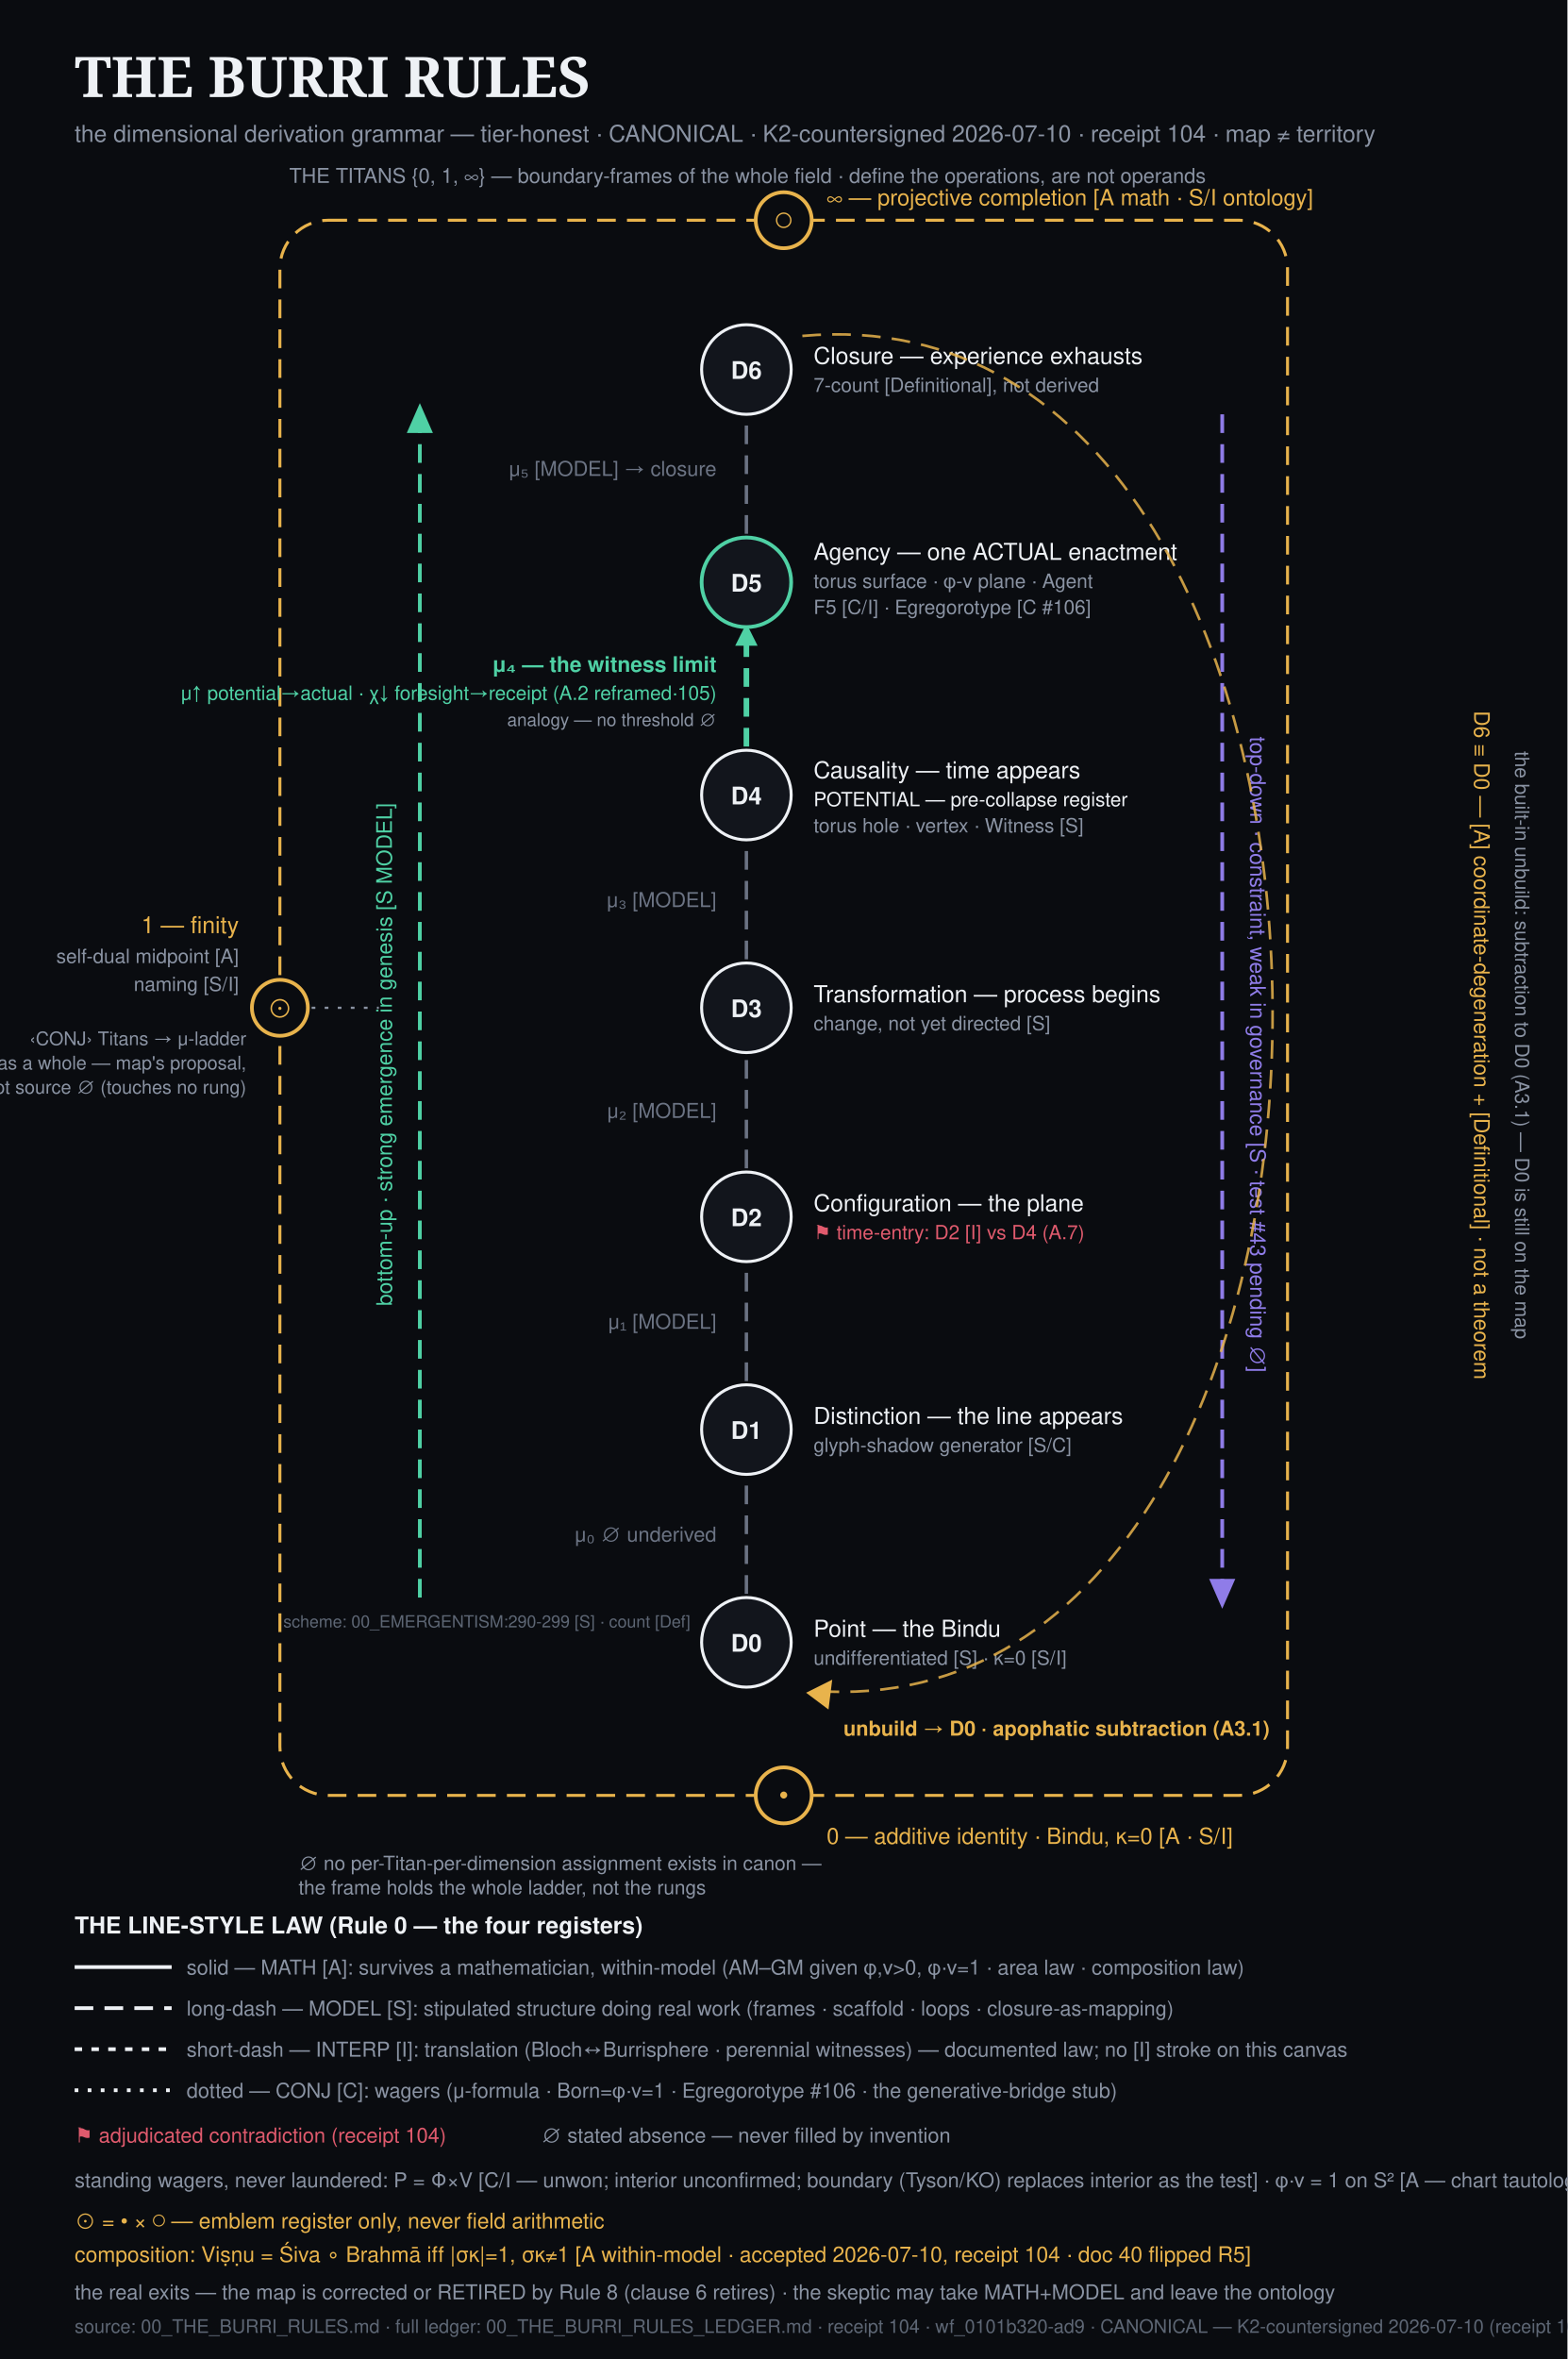
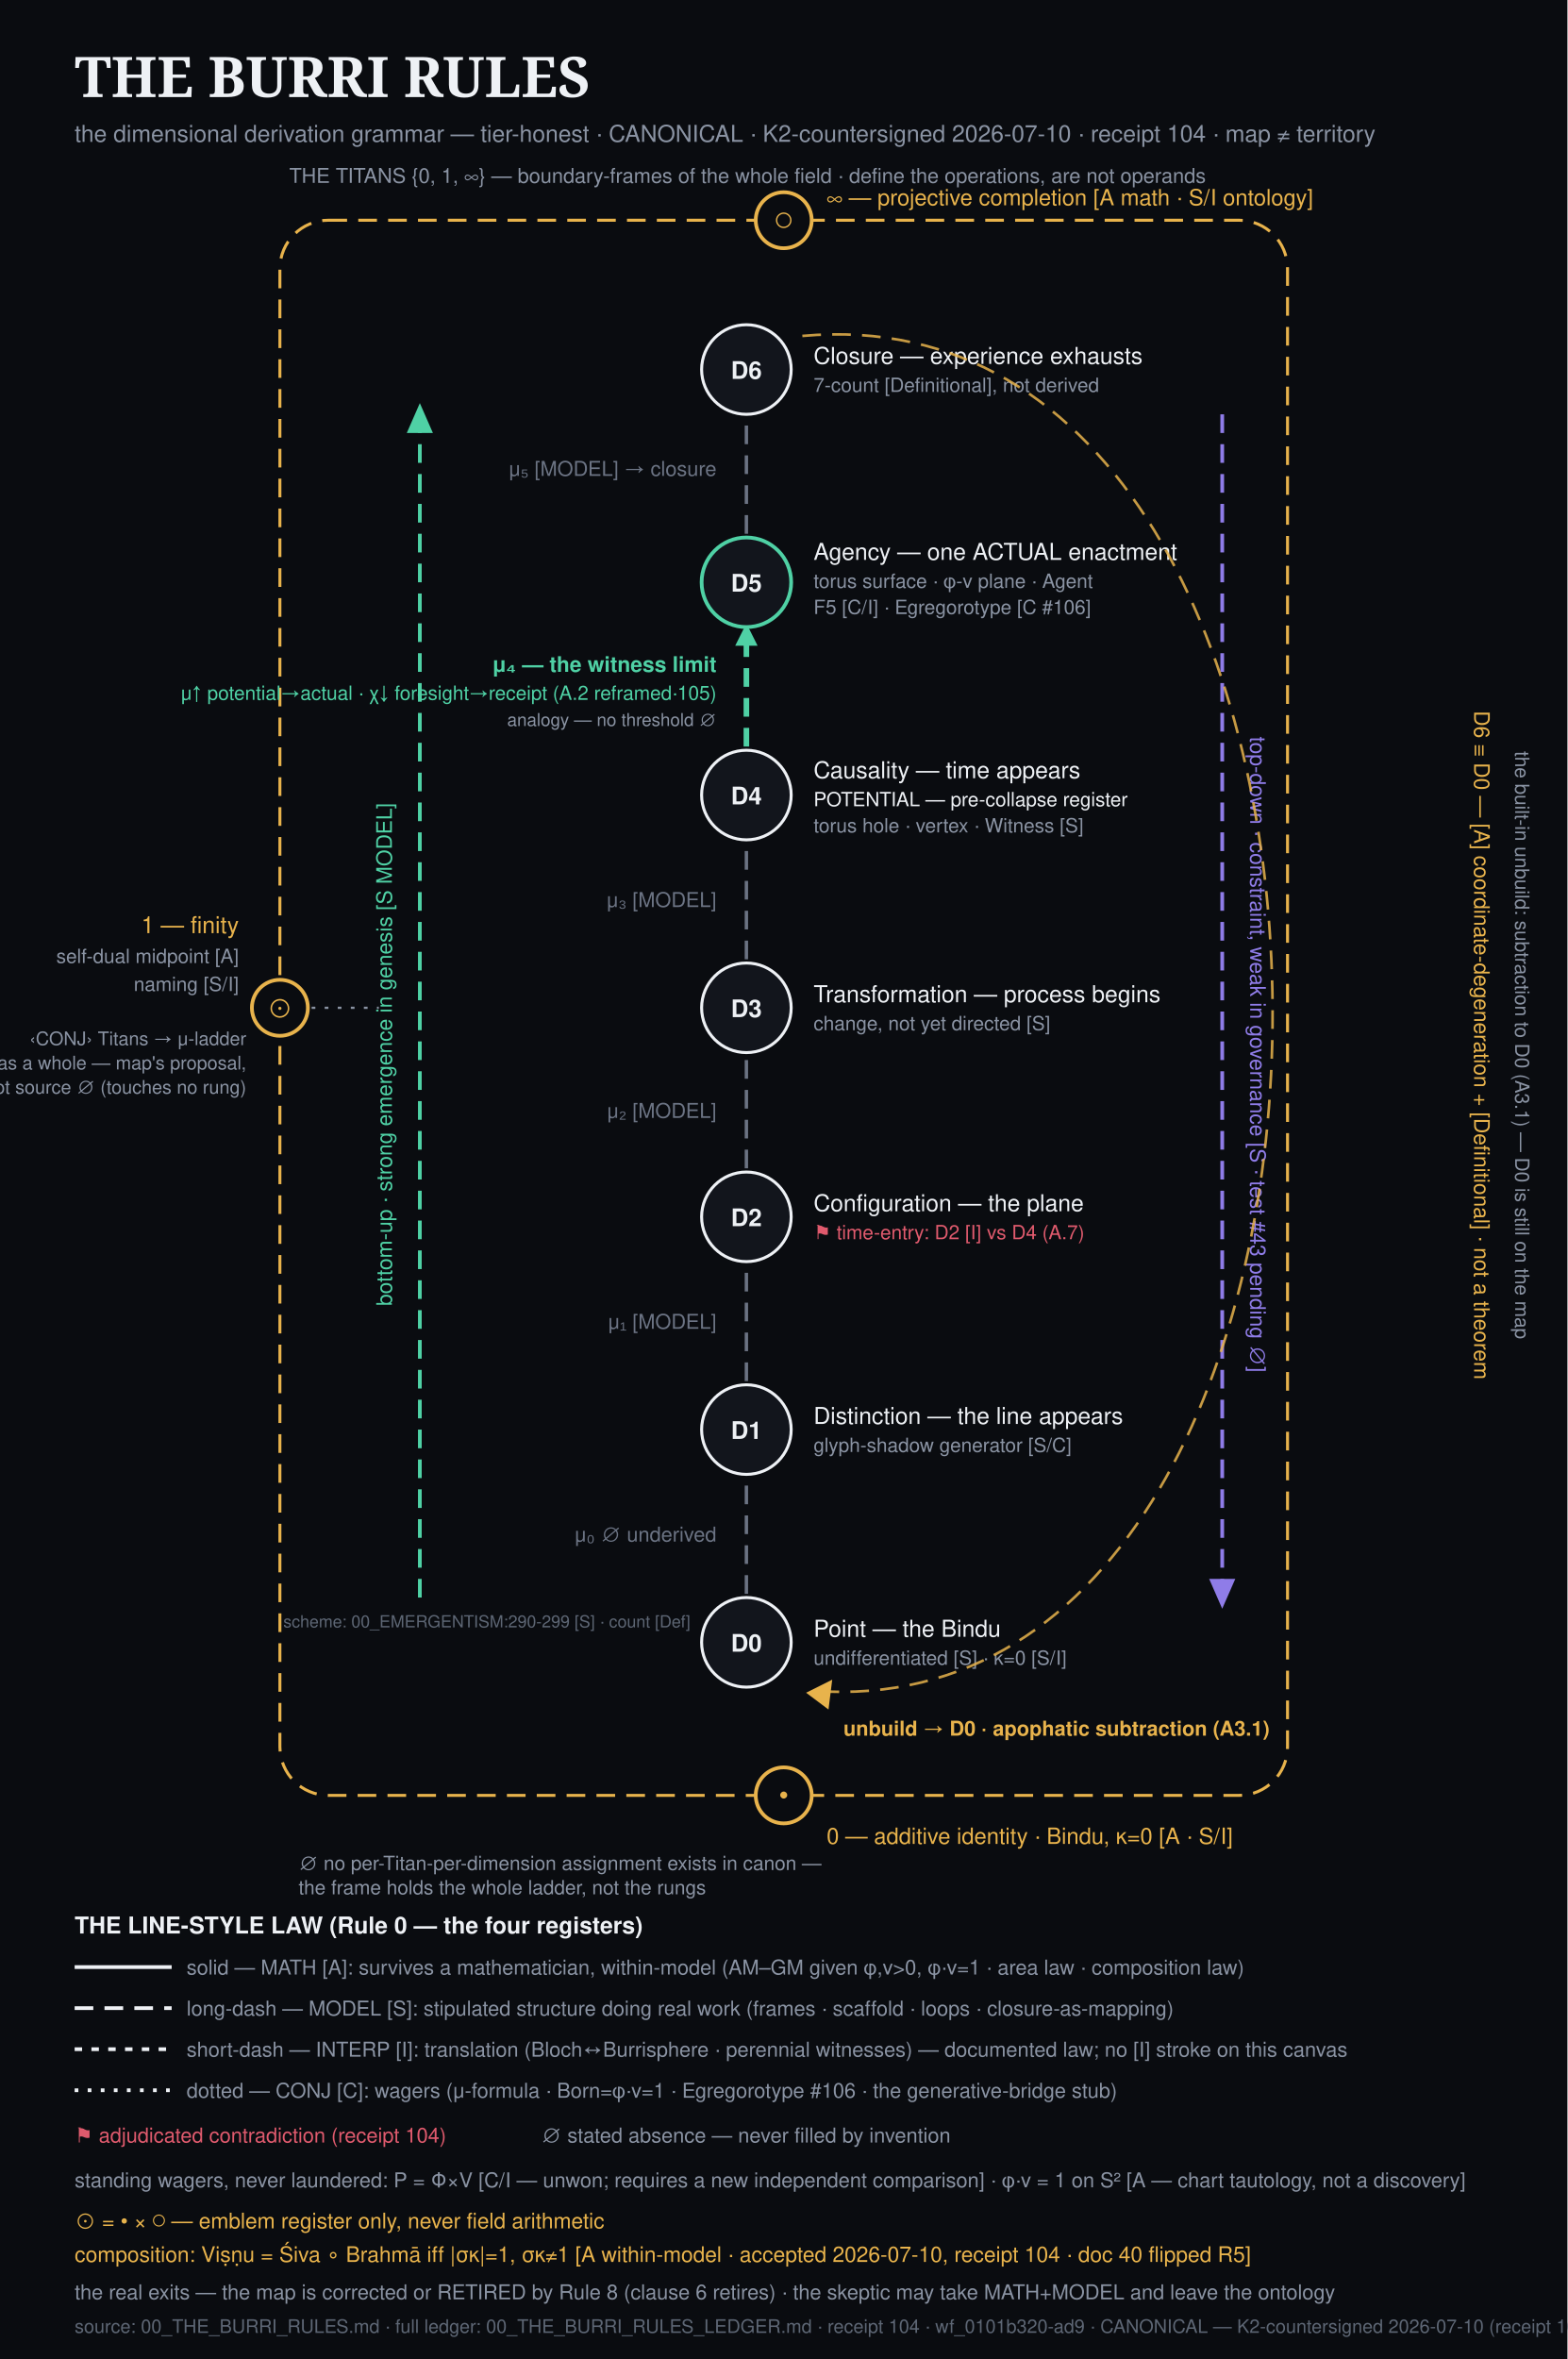
<svg xmlns="http://www.w3.org/2000/svg" viewBox="0 0 840 1264" font-family="Helvetica, Arial, sans-serif">
  <rect width="840" height="1264" fill="#0a0c10" />
  <text x="40" y="52" fill="#eef1f5" font-size="30" font-weight="bold" font-family="Georgia, serif">THE BURRI RULES</text>
  <text x="40" y="76" fill="#8a93a3" font-size="12.5">the dimensional derivation grammar — tier-honest · CANONICAL · K2-countersigned 2026-07-10 · receipt 104 · map ≠ territory</text>
  <text x="155" y="98" fill="#8a93a3" font-size="11">THE TITANS {0, 1, ∞} — boundary-frames of the whole field · define the operations, are not operands</text>
  <rect x="150" y="118" width="540" height="844" rx="26" fill="none" stroke="#e8b34c" stroke-width="1.6" stroke-dasharray="10 6" />
  <circle cx="420" cy="118" r="15" fill="#0a0c10" stroke="#e8b34c" stroke-width="2" />
  <text x="420" y="123.5" fill="#e8b34c" font-size="15" text-anchor="middle">○</text>
  <text x="443" y="110" fill="#e8b34c" font-size="12">∞ — projective completion [A math · S/I ontology]</text>
  <circle cx="420" cy="962" r="15" fill="#0a0c10" stroke="#e8b34c" stroke-width="2" />
  <text x="420" y="967" fill="#e8b34c" font-size="15" text-anchor="middle">•</text>
  <text x="443" y="988" fill="#e8b34c" font-size="12">0 — additive identity · Bindu, κ=0 [A · S/I]</text>
  <circle cx="150" cy="540" r="15" fill="#0a0c10" stroke="#e8b34c" stroke-width="2" />
  <text x="150" y="545" fill="#e8b34c" font-size="14" text-anchor="middle">⊙</text>
  <text x="128" y="500" fill="#e8b34c" font-size="12.5" text-anchor="end">1 — finity</text>
  <text x="128" y="516" fill="#8a93a3" font-size="10.5" text-anchor="end">self-dual midpoint [A]</text>
  <text x="128" y="531" fill="#8a93a3" font-size="10.5" text-anchor="end">naming [S/I]</text>
  <text x="160" y="1002" fill="#8a93a3" font-size="10.5">∅ no per-Titan-per-dimension assignment exists in canon —</text>
  <text x="160" y="1015" fill="#8a93a3" font-size="10.5">the frame holds the whole ladder, not the rungs</text>
  <line x1="167" y1="540" x2="203" y2="540" stroke="#8a93a3" stroke-width="1.2" stroke-dasharray="2 5" />
  <text x="132" y="560" fill="#8a93a3" font-size="10" text-anchor="end">‹CONJ› Titans → μ-ladder</text>
  <text x="132" y="573" fill="#8a93a3" font-size="10" text-anchor="end">as a whole — map's proposal,</text>
  <text x="132" y="586" fill="#8a93a3" font-size="10" text-anchor="end">not source ∅ (touches no rung)</text>
  <g stroke="#6b7383" stroke-width="1.8" stroke-dasharray="10 6" fill="none">
    <path d="M400 854 L400 792" />
    <path d="M400 740 L400 678" />
    <path d="M400 626 L400 566" />
    <path d="M400 514 L400 452" />
    <path d="M400 286 L400 224" />
  </g>
  <path d="M400 400 L400 340" stroke="#4fd1a5" stroke-width="3" stroke-dasharray="10 6" fill="none" />
  <path d="M394 346 L400 334 L406 346 Z" fill="#4fd1a5" />
  <g fill="#6b7383" font-size="11" text-anchor="end">
    <text x="384" y="826">μ₀ ∅ underived</text>
    <text x="384" y="712">μ₁ [MODEL]</text>
    <text x="384" y="599">μ₂ [MODEL]</text>
    <text x="384" y="486">μ₃ [MODEL]</text>
    <text x="384" y="255">μ₅ [MODEL] → closure</text>
  </g>
  <text x="384" y="360" fill="#4fd1a5" font-size="11.5" text-anchor="end" font-weight="bold">μ₄ — the witness limit</text>
  <text x="384" y="375" fill="#4fd1a5" font-size="10.5" text-anchor="end">μ↑ potential→actual · χ↓ foresight→receipt (A.2 reframed·105)</text>
  <text x="384" y="389" fill="#8a93a3" font-size="9.5" text-anchor="end">analogy — no threshold ∅</text>
  <text x="370" y="872" fill="#5d6674" font-size="9" text-anchor="end">scheme: 00_EMERGENTISM:290-299 [S] · count [Def]</text>
  <g>
    <circle cx="400" cy="880" r="24" fill="#12151c" stroke="#eef1f5" stroke-width="1.6" />
    <text x="400" y="885" fill="#eef1f5" font-size="13" text-anchor="middle" font-weight="bold">D0</text>
    <text x="436" y="877" fill="#eef1f5" font-size="12.5">Point — the Bindu</text>
    <text x="436" y="892" fill="#8a93a3" font-size="10.5">undifferentiated [S] · κ=0 [S/I]</text>
    <circle cx="400" cy="766" r="24" fill="#12151c" stroke="#eef1f5" stroke-width="1.6" />
    <text x="400" y="771" fill="#eef1f5" font-size="13" text-anchor="middle" font-weight="bold">D1</text>
    <text x="436" y="763" fill="#eef1f5" font-size="12.5">Distinction — the line appears</text>
    <text x="436" y="778" fill="#8a93a3" font-size="10.5">glyph-shadow generator [S/C]</text>
    <circle cx="400" cy="652" r="24" fill="#12151c" stroke="#eef1f5" stroke-width="1.6" />
    <text x="400" y="657" fill="#eef1f5" font-size="13" text-anchor="middle" font-weight="bold">D2</text>
    <text x="436" y="649" fill="#eef1f5" font-size="12.5">Configuration — the plane</text>
    <text x="436" y="664" fill="#e05a6d" font-size="10.5">⚑ time-entry: D2 [I] vs D4 (A.7)</text>
    <circle cx="400" cy="540" r="24" fill="#12151c" stroke="#eef1f5" stroke-width="1.6" />
    <text x="400" y="545" fill="#eef1f5" font-size="13" text-anchor="middle" font-weight="bold">D3</text>
    <text x="436" y="537" fill="#eef1f5" font-size="12.5">Transformation — process begins</text>
    <text x="436" y="552" fill="#8a93a3" font-size="10.5">change, not yet directed [S]</text>
    <circle cx="400" cy="426" r="24" fill="#12151c" stroke="#eef1f5" stroke-width="1.6" />
    <text x="400" y="431" fill="#eef1f5" font-size="13" text-anchor="middle" font-weight="bold">D4</text>
    <text x="436" y="417" fill="#eef1f5" font-size="12.5">Causality — time appears</text>
    <text x="436" y="432" fill="#eef1f5" font-size="10.5">POTENTIAL — pre-collapse register</text>
    <text x="436" y="446" fill="#8a93a3" font-size="10.5">torus hole · vertex · Witness [S]</text>
    <circle cx="400" cy="312" r="24" fill="#12151c" stroke="#4fd1a5" stroke-width="2" />
    <text x="400" y="317" fill="#eef1f5" font-size="13" text-anchor="middle" font-weight="bold">D5</text>
    <text x="436" y="300" fill="#eef1f5" font-size="12.5">Agency — one ACTUAL enactment</text>
    <text x="436" y="315" fill="#8a93a3" font-size="10.5">torus surface · φ-ν plane · Agent</text>
    <text x="436" y="329" fill="#8a93a3" font-size="10.5">F5 [C/I] · Egregorotype [C #106]</text>
    <circle cx="400" cy="198" r="24" fill="#12151c" stroke="#eef1f5" stroke-width="1.6" />
    <text x="400" y="203" fill="#eef1f5" font-size="13" text-anchor="middle" font-weight="bold">D6</text>
    <text x="436" y="195" fill="#eef1f5" font-size="12.5">Closure — experience exhausts</text>
    <text x="436" y="210" fill="#8a93a3" font-size="10.5">7-count [Definitional], not derived</text>
  </g>
  <path d="M225 856 L225 222" stroke="#4fd1a5" stroke-width="2" stroke-dasharray="10 6" fill="none" />
  <path d="M218 232 L225 216 L232 232 Z" fill="#4fd1a5" />
  <text x="210" y="565" fill="#4fd1a5" font-size="11.5" transform="rotate(-90 210 565)" text-anchor="middle">bottom-up · strong emergence in genesis  [S MODEL]</text>
  <path d="M655 222 L655 856" stroke="#8f7ce8" stroke-width="2" stroke-dasharray="10 6" fill="none" />
  <path d="M648 846 L655 862 L662 846 Z" fill="#8f7ce8" />
  <text x="670" y="565" fill="#8f7ce8" font-size="11.5" transform="rotate(90 670 565)" text-anchor="middle">top-down · constraint, weak in governance  [S · test #43 pending ∅]</text>
  <path d="M430 180 C 765 150, 765 930, 436 906" stroke="#e8b34c" stroke-width="1.4" fill="none" stroke-dasharray="10 6" opacity="0.85" />
  <path d="M446 900 L432 907 L444 916 Z" fill="#e8b34c" />
  <text x="452" y="930" fill="#e8b34c" font-size="11" font-weight="bold">unbuild → D0 · apophatic subtraction (A3.1)</text>
  <text x="790" y="560" fill="#e8b34c" font-size="11.5" transform="rotate(90 790 560)" text-anchor="middle">D6 ≡ D0 — [A] coordinate-degeneration + [Definitional] · not a theorem</text>
  <text x="812" y="560" fill="#8a93a3" font-size="10.5" transform="rotate(90 812 560)" text-anchor="middle">the built-in unbuild: subtraction to D0 (A3.1) — D0 is still on the map</text>
  <g transform="translate(40,1036)">
    <text x="0" y="0" fill="#eef1f5" font-size="12.5" font-weight="bold">THE LINE-STYLE LAW (Rule 0 — the four registers)</text>
    <line x1="0" y1="18" x2="52" y2="18" stroke="#eef1f5" stroke-width="2" />
    <text x="60" y="22" fill="#8a93a3" font-size="11">solid — MATH [A]: survives a mathematician, within-model (AM–GM given φ,ν&gt;0, φ·ν=1 · area law · composition law)</text>
    <line x1="0" y1="40" x2="52" y2="40" stroke="#eef1f5" stroke-width="2" stroke-dasharray="10 6" />
    <text x="60" y="44" fill="#8a93a3" font-size="11">long-dash — MODEL [S]: stipulated structure doing real work (frames · scaffold · loops · closure-as-mapping)</text>
    <line x1="0" y1="62" x2="52" y2="62" stroke="#eef1f5" stroke-width="2" stroke-dasharray="4 5" />
    <text x="60" y="66" fill="#8a93a3" font-size="11">short-dash — INTERP [I]: translation (Bloch↔Burrisphere · perennial witnesses) — documented law; no [I] stroke on this canvas</text>
    <line x1="0" y1="84" x2="52" y2="84" stroke="#eef1f5" stroke-width="2" stroke-dasharray="2 5" />
    <text x="60" y="88" fill="#8a93a3" font-size="11">dotted — CONJ [C]: wagers (μ-formula · Born=φ·ν=1 · Egregorotype #106 · the generative-bridge stub)</text>
    <text x="0" y="112" fill="#e05a6d" font-size="11">⚑ adjudicated contradiction (receipt 104)</text>
    <text x="250" y="112" fill="#8a93a3" font-size="11">∅ stated absence — never filled by invention</text>
-     <text x="0" y="136" fill="#8a93a3" font-size="11">standing wagers, never laundered:  P = Φ×V  [C/I — unwon; interior unconfirmed; boundary (Tyson/KO) replaces interior as the test]   ·   φ·ν = 1 on S²  [A — chart tautology, not a discovery]</text>
+     <text x="0" y="136" fill="#8a93a3" font-size="11">standing wagers, never laundered:  P = Φ×V  [C/I — unwon; requires a new independent comparison]   ·   φ·ν = 1 on S²  [A — chart tautology, not a discovery]</text>
    <text x="0" y="158" fill="#e8b34c" font-size="11.5">⊙ = • × ○ — emblem register only, never field arithmetic</text>
    <text x="0" y="176" fill="#e8b34c" font-size="11.5">composition: Viṣṇu = Śiva ∘ Brahmā  iff |σκ|=1, σκ≠1  [A within-model · accepted 2026-07-10, receipt 104 · doc 40 flipped R5]</text>
    <text x="0" y="196" fill="#8a93a3" font-size="11">the real exits — the map is corrected or RETIRED by Rule 8 (clause 6 retires) · the skeptic may take MATH+MODEL and leave the ontology</text>
    <text x="0" y="214" fill="#5d6674" font-size="10">source: 00_THE_BURRI_RULES.md · full ledger: 00_THE_BURRI_RULES_LEDGER.md · receipt 104 · wf_0101b320-ad9 · CANONICAL — K2-countersigned 2026-07-10 (receipt 104)</text>
  </g>
</svg>
